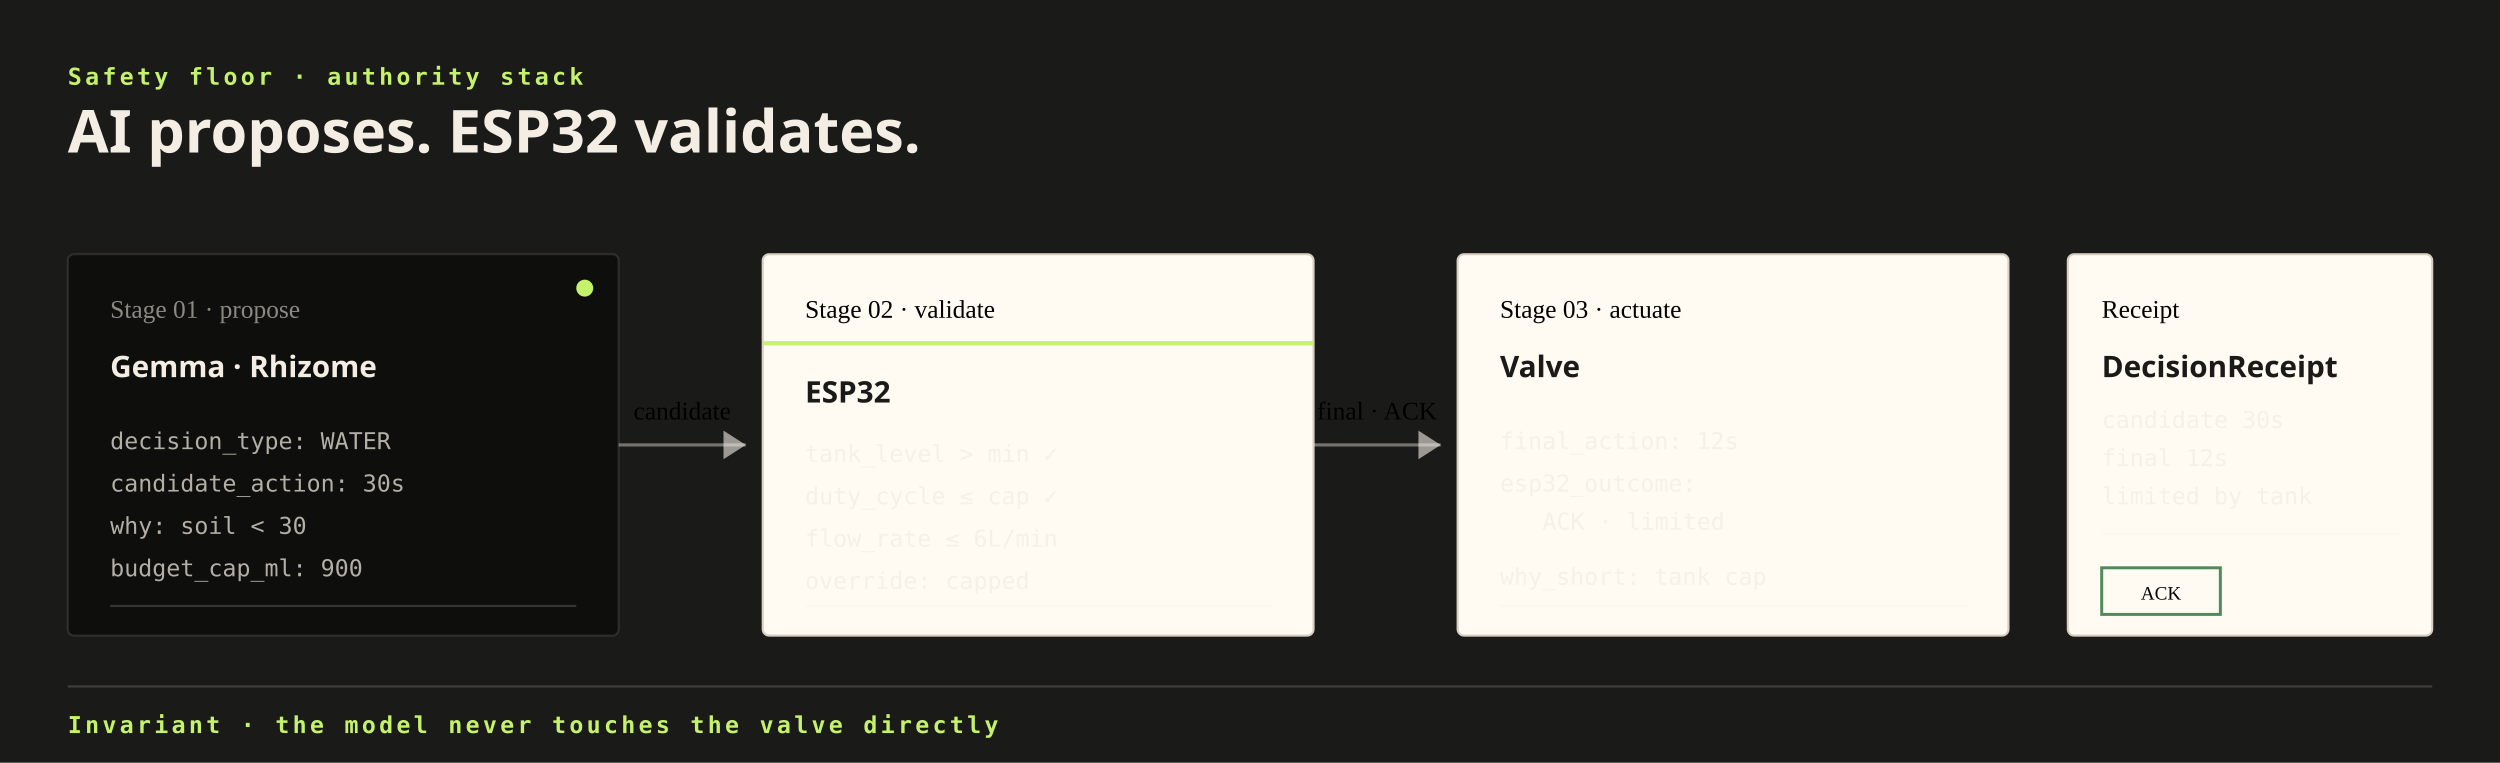
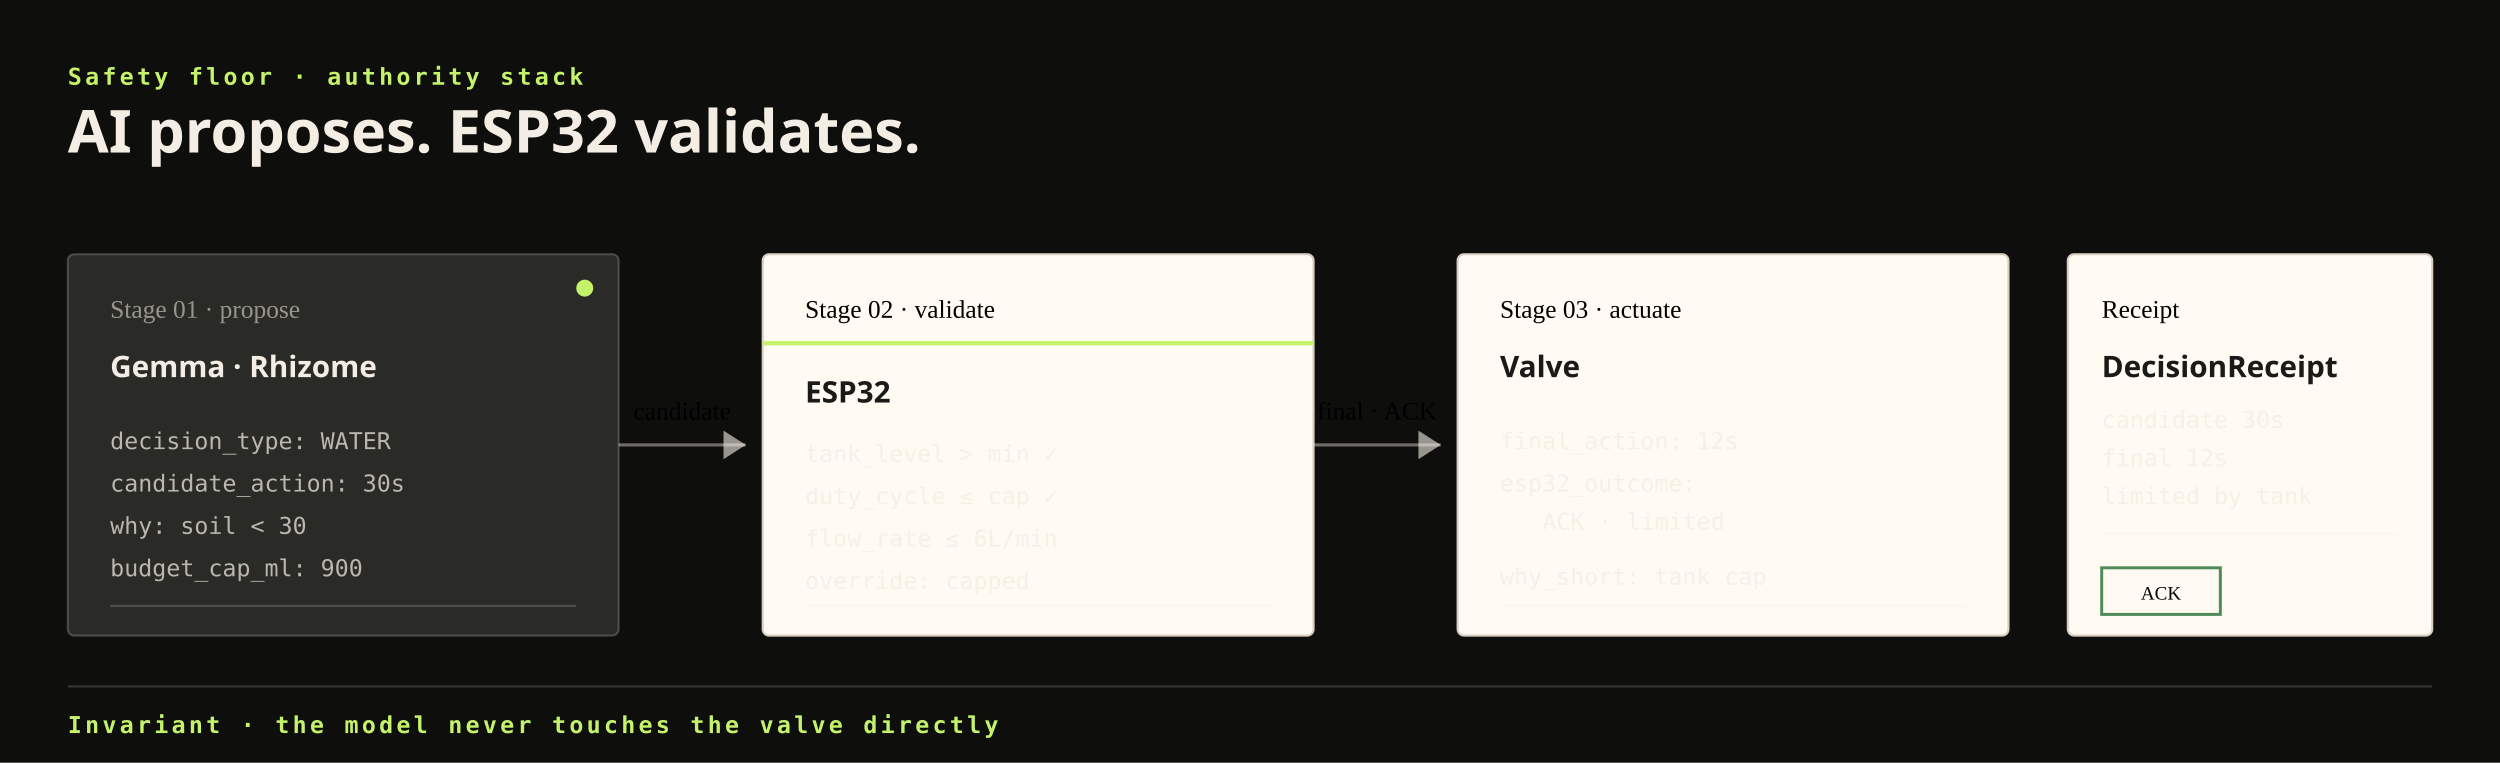
<svg xmlns="http://www.w3.org/2000/svg" viewBox="0 0 1180 360" role="img" aria-label="Sprout authority stack · AI proposes, ESP32 validates">
  <defs>
    <style>
-       .bg { fill: #1a1a18; }
-       .card-graphite { fill: #0e0e0c; stroke: rgba(243,237,228,0.12); stroke-width: 1; }
+       .bg { fill: #0e0e0c; }
+       .card-graphite { fill: #2a2a26; stroke: rgba(243,237,228,0.22); stroke-width: 1; }
      .card { fill: #fffaf2; stroke: #d8cec2; stroke-width: 1; }
      .t-eyebrow { font: 600 11px/1 'IBM Plex Mono', ui-monospace, monospace; fill: #c5f26b; letter-spacing: 0.14em; text-transform: uppercase; }
      .t-title { font: 700 28px/1.1 'Manrope', system-ui, sans-serif; fill: #f3ede4; }
      .t-stage { font: 700 14px/1 'Manrope', system-ui, sans-serif; }
      .t-stage-light { fill: #f3ede4; }
      .t-stage-dark { fill: #1a1a18; }
      .t-payload { font: 500 11px/1.4 'IBM Plex Mono', ui-monospace, monospace; fill: rgba(243,237,228,0.72); }
      .hairline { stroke: rgba(243,237,228,0.18); stroke-width: 1; fill: none; }
      .rule-strong { stroke: #c5f26b; stroke-width: 2; fill: none; }
      .seed { fill: #c5f26b; }
      .arrow { stroke: rgba(243,237,228,0.42); stroke-width: 1.5; fill: none; }
      .arrow-tip { fill: rgba(243,237,228,0.6); }
    </style>
    <marker id="atip" markerWidth="9" markerHeight="9" refX="7" refY="4.5" orient="auto">
      <path d="M0,0 L7,4.5 L0,9 z" class="arrow-tip" />
    </marker>
  </defs>
  <rect class="bg" width="1180" height="360" />
  <text class="t-eyebrow" x="32" y="40">Safety floor · authority stack</text>
  <text class="t-title" x="32" y="72">AI proposes. ESP32 validates.</text>
  <g transform="translate(32,120)">
    <rect class="card-graphite" width="260" height="180" rx="3" />
    <circle class="seed" cx="244" cy="16" r="4" />
    <text class="t-step t-cap-dim" x="20" y="30" fill="rgba(243,237,228,0.55)">Stage 01 · propose</text>
    <text class="t-stage t-stage-light" x="20" y="58">Gemma · Rhizome</text>
    <text class="t-payload t-payload-light" x="20" y="92">decision_type: WATER</text>
    <text class="t-payload t-payload-light" x="20" y="112">candidate_action: 30s</text>
    <text class="t-payload t-payload-dim" x="20" y="132">why: soil &lt; 30</text>
    <text class="t-payload t-payload-dim" x="20" y="152">budget_cap_ml: 900</text>
    <line x1="20" y1="166" x2="240" y2="166" stroke="rgba(243,237,228,0.18)" />
  </g>
  <g transform="translate(292,210)">
    <line class="arrow" x1="0" y1="0" x2="60" y2="0" marker-end="url(#atip)" />
    <text class="t-cap t-cap-dim" x="30" y="-12" text-anchor="middle">candidate</text>
  </g>
  <g transform="translate(360,120)">
    <rect class="card" width="260" height="180" rx="3" />
    <line x1="0" y1="42" x2="260" y2="42" class="rule-strong" />
    <text class="t-step t-cap-dim" x="20" y="30">Stage 02 · validate</text>
    <text class="t-stage t-stage-dark" x="20" y="70">ESP32</text>
    <text class="t-payload" x="20" y="98">tank_level &gt; min   ✓</text>
    <text class="t-payload" x="20" y="118">duty_cycle ≤ cap   ✓</text>
    <text class="t-payload" x="20" y="138">flow_rate ≤ 6L/min</text>
    <text class="t-payload" x="20" y="158">override: capped</text>
    <line class="hairline" x1="20" y1="166" x2="240" y2="166" />
  </g>
  <g transform="translate(620,210)">
    <line class="arrow" x1="0" y1="0" x2="60" y2="0" marker-end="url(#atip)" />
    <text class="t-cap t-cap-ok" x="30" y="-12" text-anchor="middle">final · ACK</text>
  </g>
  <g transform="translate(688,120)">
    <rect class="card" width="260" height="180" rx="3" />
    <text class="t-step t-cap-dim" x="20" y="30">Stage 03 · actuate</text>
    <text class="t-stage t-stage-dark" x="20" y="58">Valve</text>
    <text class="t-payload" x="20" y="92">final_action: 12s</text>
    <text class="t-payload" x="20" y="112">esp32_outcome:</text>
    <text class="t-payload" x="40" y="130">ACK · limited</text>
    <text class="t-payload" x="20" y="156">why_short: tank cap</text>
    <line class="hairline" x1="20" y1="166" x2="240" y2="166" />
  </g>
  <g transform="translate(976,120)">
    <rect class="card" width="172" height="180" rx="3" />
    <text class="t-step t-cap-dim" x="16" y="30">Receipt</text>
    <text class="t-stage t-stage-dark" x="16" y="58" font-size="14px">DecisionReceipt</text>
    <text class="t-payload" x="16" y="82" font-size="10px">candidate 30s</text>
    <text class="t-payload" x="16" y="100" font-size="10px">final 12s</text>
    <text class="t-payload" x="16" y="118" font-size="10px">limited by tank</text>
    <line class="hairline" x1="16" y1="132" x2="156" y2="132" />
    <g transform="translate(16,148)">
      <rect width="56" height="22" fill="none" stroke="#4F8A5B" stroke-width="1.4" />
      <text x="28" y="15" class="t-cap t-cap-ok" text-anchor="middle" font-size="9px">ACK</text>
    </g>
  </g>
  <line class="hairline" x1="32" y1="324" x2="1148" y2="324" />
  <text class="t-eyebrow" x="32" y="346">Invariant · the model never touches the valve directly</text>
</svg>
